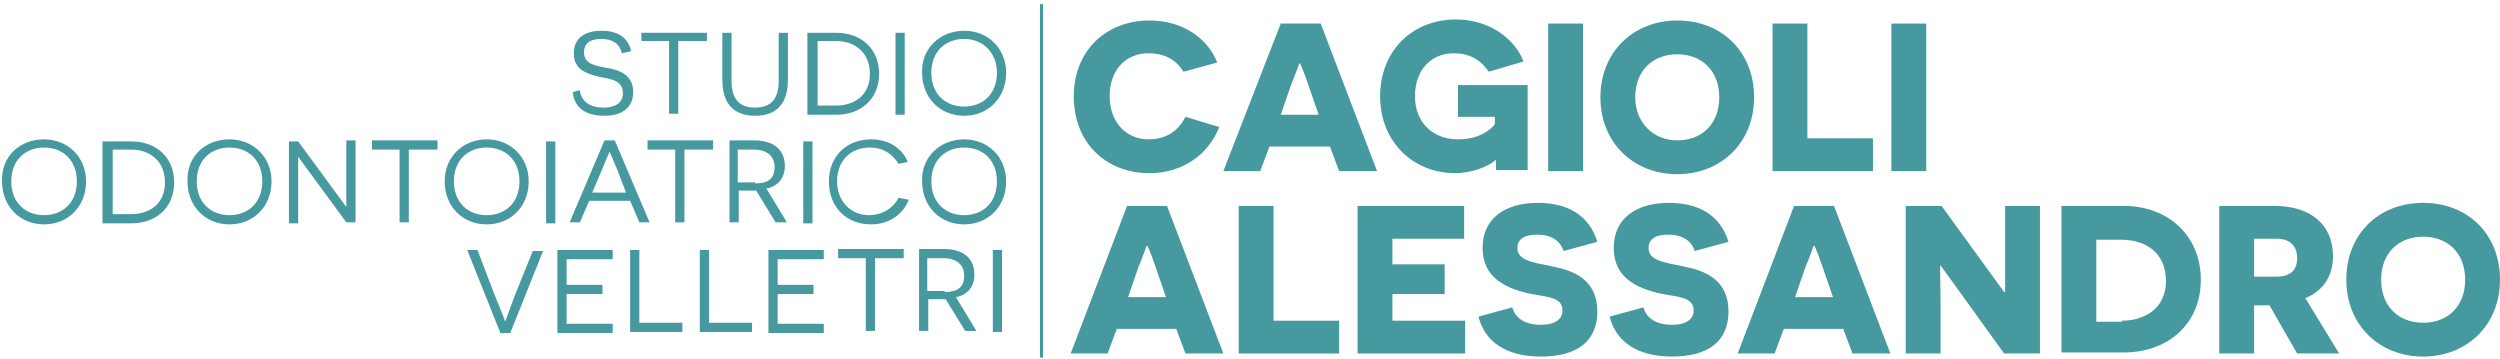
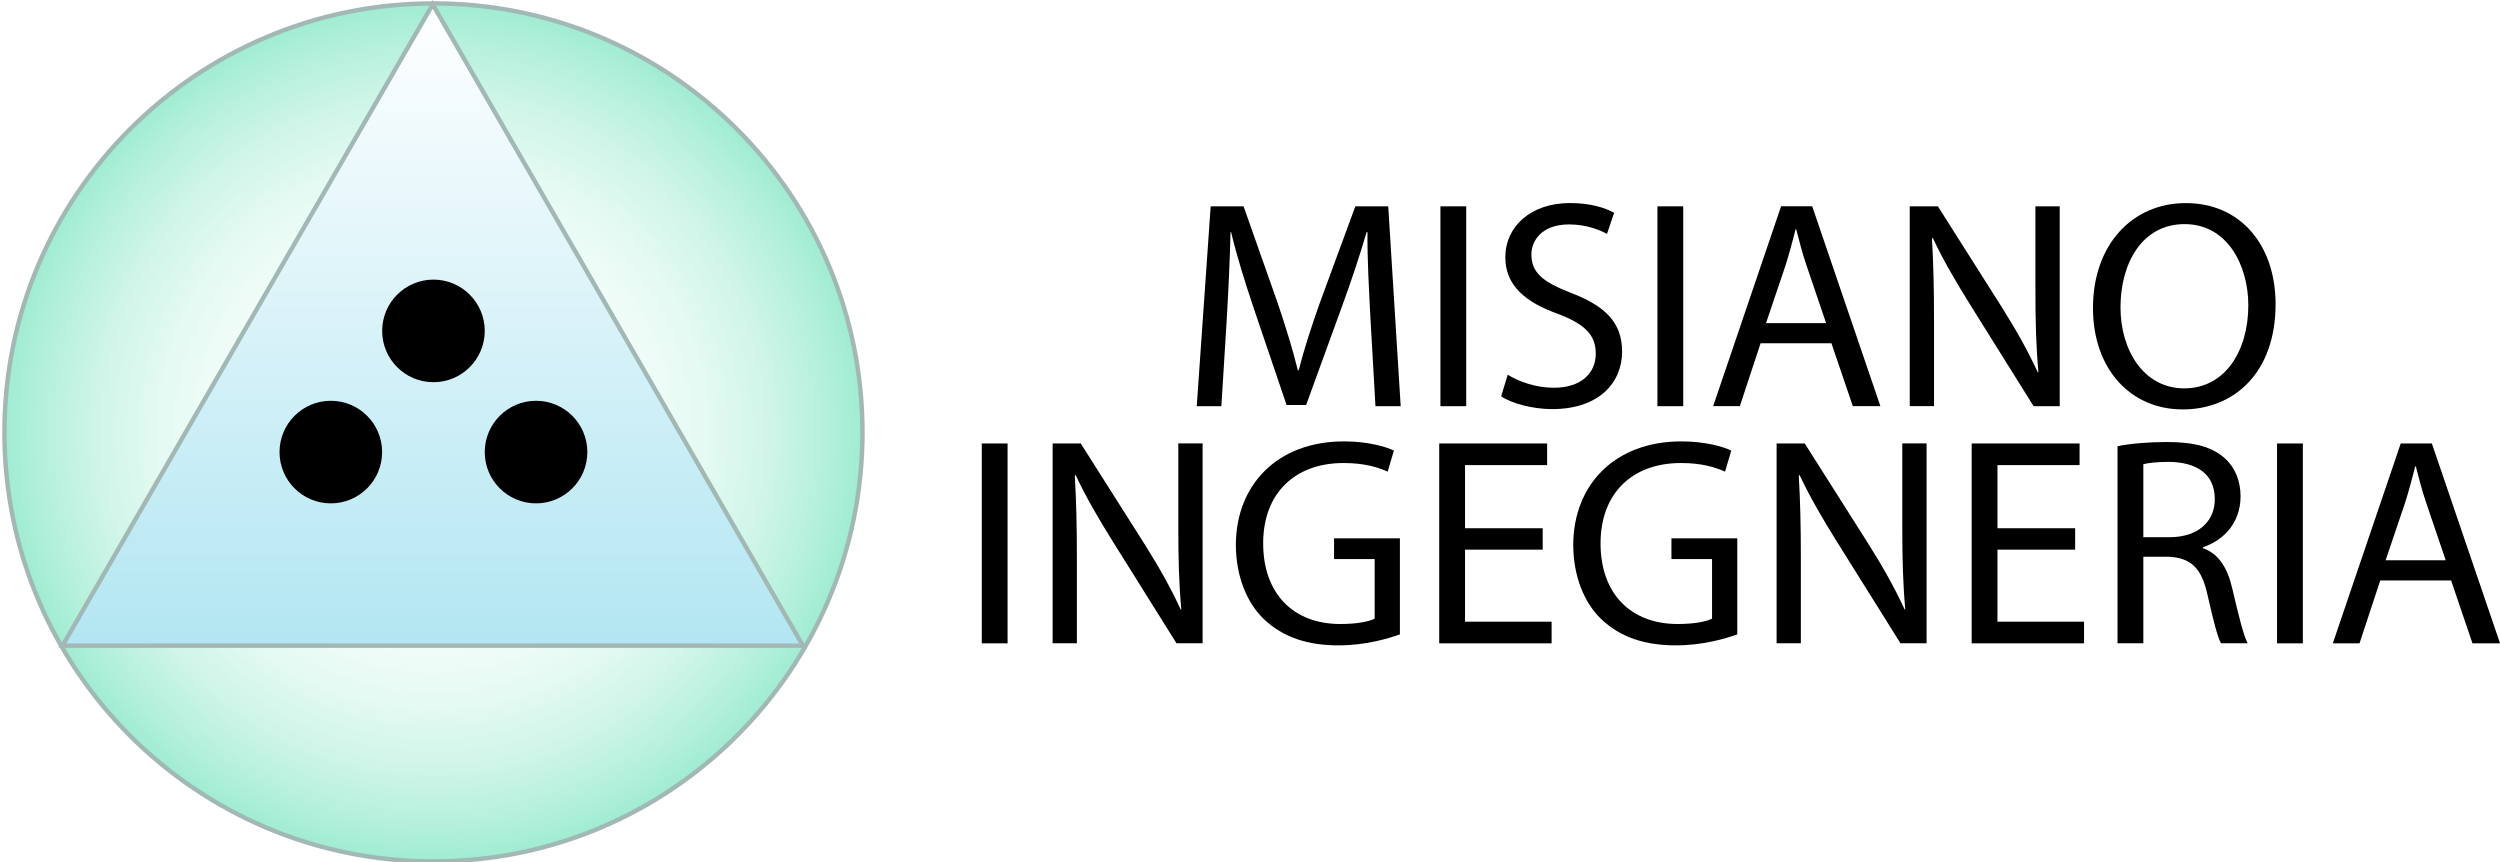
- <svg xmlns="http://www.w3.org/2000/svg" version="1.1" id="Livello_1" x="0px" y="0px" viewBox="0 0 244 35" style="enable-background:new 0 0 244 35;" xml:space="preserve">
+ <svg xmlns="http://www.w3.org/2000/svg" version="1.1" id="Livello_1" x="0px" y="0px" viewBox="0 0 563.9 194.31" style="enable-background:new 0 0 563.9 194.31;" xml:space="preserve">
  <style type="text/css">
- 	.st0{fill:#469A9F;}
+ 	.st0{fill:url(#SVGID_1_);stroke:#A1B8B5;stroke-miterlimit:10;}
+ 	.st1{fill:url(#SVGID_2_);}
+ 	.st2{fill:#A1B8B5;}
</style>
+   <radialGradient id="SVGID_1_" cx="97.766" cy="97.54" r="96.766" gradientUnits="userSpaceOnUse">
+     <stop offset="1.252300e-07" style="stop-color:#FFFFFF" />
+     <stop offset="0.283" style="stop-color:#FCFEFE" />
+     <stop offset="0.474" style="stop-color:#F3FDF9" />
+     <stop offset="0.638" style="stop-color:#E4FAF2" />
+     <stop offset="0.786" style="stop-color:#CFF5E8" />
+     <stop offset="0.922" style="stop-color:#B3F0DB" />
+     <stop offset="1" style="stop-color:#A0ECD2" />
+   </radialGradient>
+   <circle class="st0" cx="97.77" cy="97.54" r="96.77" />
  <g>
-     <g>
-       <path class="st0" d="M56.6,8.8c0.1,1.1,1,1.7,2.3,1.7c1.2,0,1.9-0.5,1.9-1.4c0-1.3-1.3-1.4-2.3-1.6c-1.1-0.3-2.5-0.6-2.5-2.3    c0-1.4,1-2.2,2.7-2.2c1.5,0,2.6,0.6,2.9,2l-0.9,0.2c-0.2-0.9-0.9-1.4-2-1.4c-1.2,0-1.7,0.5-1.7,1.3c0,1.1,1,1.3,2.1,1.5    c1.2,0.2,2.7,0.6,2.7,2.4c0,1.5-1.1,2.3-2.8,2.3c-1.3,0-2.9-0.4-3.1-2.3L56.6,8.8z" />
-       <path class="st0" d="M66.2,4v7.1h-0.9V4h-2.7V3.2H69V4H66.2z" />
-       <path class="st0" d="M76.9,7.8c0,2.3-1.1,3.5-3.2,3.5c-2.1,0-3.2-1.2-3.2-3.5V3.2h0.9v4.7c0,1.7,0.7,2.6,2.3,2.6    c1.6,0,2.3-0.9,2.3-2.6V3.2h0.9V7.8z" />
-       <path class="st0" d="M81.6,3.2c2.5,0,4.2,1.6,4.2,4c0,2.5-1.8,4-4.2,4h-2.8v-8H81.6z M81.6,10.3c1.8,0,3.3-1,3.3-3.1    c0-2.1-1.5-3.2-3.3-3.2h-1.8v6.3H81.6z" />
-       <path class="st0" d="M87.4,3.2h0.9v8h-0.9V3.2z" />
-       <path class="st0" d="M94.1,3c2.3,0,4.1,1.7,4.1,4.1c0,2.5-1.8,4.2-4.1,4.2c-2.3,0-4.1-1.7-4.1-4.2C89.9,4.7,91.8,3,94.1,3z     M94.1,10.4c1.8,0,3.2-1.2,3.2-3.3c0-2-1.4-3.3-3.2-3.3c-1.8,0-3.2,1.2-3.2,3.3C90.9,9.2,92.3,10.4,94.1,10.4z" />
-       <path class="st0" d="M4.3,13.6c2.3,0,4.1,1.7,4.1,4.1c0,2.5-1.8,4.2-4.1,4.2c-2.3,0-4.1-1.7-4.1-4.2C0.1,15.3,1.9,13.6,4.3,13.6z     M4.3,21c1.8,0,3.2-1.2,3.2-3.3s-1.4-3.3-3.2-3.3c-1.8,0-3.2,1.2-3.2,3.3C1.1,19.8,2.5,21,4.3,21z" />
-       <path class="st0" d="M12.8,13.8c2.5,0,4.2,1.6,4.2,4c0,2.5-1.8,4-4.2,4H10v-8H12.8z M12.8,20.9c1.8,0,3.3-1,3.3-3.1    c0-2.1-1.5-3.2-3.3-3.2h-1.8v6.3H12.8z" />
-       <path class="st0" d="M22.4,13.6c2.3,0,4.1,1.7,4.1,4.1c0,2.5-1.8,4.2-4.1,4.2c-2.3,0-4.1-1.7-4.1-4.2C18.2,15.3,20,13.6,22.4,13.6    z M22.4,21c1.8,0,3.2-1.2,3.2-3.3s-1.4-3.3-3.2-3.3c-1.8,0-3.2,1.2-3.2,3.3C19.2,19.8,20.6,21,22.4,21z" />
-       <path class="st0" d="M29.1,15.3L29.1,15.3c0,0,0,0.9,0,1.9v4.6h-0.9v-8h0.9l4.7,6.4h0c0,0,0-0.9,0-1.9v-4.6h0.9v8h-0.9L29.1,15.3z    " />
-       <path class="st0" d="M39.9,14.6v7.1H39v-7.1h-2.7v-0.9h6.4v0.9H39.9z" />
-       <path class="st0" d="M47.5,13.6c2.3,0,4.1,1.7,4.1,4.1c0,2.5-1.8,4.2-4.1,4.2c-2.3,0-4.1-1.7-4.1-4.2    C43.4,15.3,45.2,13.6,47.5,13.6z M47.5,21c1.8,0,3.2-1.2,3.2-3.3s-1.4-3.3-3.2-3.3c-1.8,0-3.2,1.2-3.2,3.3    C44.3,19.8,45.7,21,47.5,21z" />
-       <path class="st0" d="M53.3,13.8h0.9v8h-0.9V13.8z" />
-       <path class="st0" d="M57.5,19.6l-0.9,2.1h-1l3.4-8h1l3.4,8h-1l-0.9-2.1H57.5z M60.3,16.7c-0.3-0.7-0.8-1.9-0.8-1.9h0    c0,0-0.5,1.1-0.8,1.9l-0.9,2.1h3.3L60.3,16.7z" />
-       <path class="st0" d="M66.8,14.6v7.1h-0.9v-7.1h-2.7v-0.9h6.4v0.9H66.8z" />
-       <path class="st0" d="M73.8,18.6c-0.2,0-0.6,0-0.7,0h-1v3.1h-0.9v-8h2.4c1.9,0,3,0.9,3,2.5c0,1.2-0.7,2-1.8,2.2l2,3.3h-1.1    L73.8,18.6z M73.7,17.9c1.2,0,1.9-0.4,1.9-1.6c0-1.1-0.8-1.7-2-1.7h-1.6v3.2H73.7z" />
-       <path class="st0" d="M78.4,13.8h0.9v8h-0.9V13.8z" />
-       <path class="st0" d="M88.7,19.5c-0.6,1.5-2,2.4-3.7,2.4c-2.3,0-4.1-1.6-4.1-4.2c0-2.5,1.8-4.1,4.1-4.1c1.9,0,3.1,1,3.6,2.2    L87.7,16c-0.3-0.5-1.1-1.6-2.8-1.6c-1.9,0-3.2,1.3-3.2,3.3c0,2,1.4,3.3,3.1,3.3c1.3,0,2.4-0.7,2.9-1.7L88.7,19.5z" />
-       <path class="st0" d="M94.1,13.6c2.3,0,4.1,1.7,4.1,4.1c0,2.5-1.8,4.2-4.1,4.2c-2.3,0-4.1-1.7-4.1-4.2    C89.9,15.3,91.8,13.6,94.1,13.6z M94.1,21c1.8,0,3.2-1.2,3.2-3.3s-1.4-3.3-3.2-3.3c-1.8,0-3.2,1.2-3.2,3.3    C90.9,19.8,92.3,21,94.1,21z" />
-       <path class="st0" d="M48.8,32.4l-3.2-8h1l1.6,4.2c0.7,1.7,1.1,2.7,1.1,2.8h0c0,0,0.4-1.1,1-2.7l1.7-4.2h1l-3.2,8H48.8z" />
-       <path class="st0" d="M54.4,24.4h5.4v0.9h-4.5v2.5h3.5v0.9h-3.5v2.9h4.5v0.9h-5.4V24.4z" />
-       <path class="st0" d="M61.5,24.4h0.9v7.1h4.2v0.9h-5.1V24.4z" />
-       <path class="st0" d="M68.3,24.4h0.9v7.1h4.2v0.9h-5.1V24.4z" />
-       <path class="st0" d="M75,24.4h5.4v0.9h-4.5v2.5h3.5v0.9h-3.5v2.9h4.5v0.9H75V24.4z" />
-       <path class="st0" d="M85.4,25.2v7.1h-0.9v-7.1h-2.7v-0.9h6.4v0.9H85.4z" />
-       <path class="st0" d="M92.3,29.2c-0.2,0-0.6,0-0.7,0h-1v3.1h-0.9v-8h2.4c1.9,0,3,0.9,3,2.5c0,1.2-0.7,2-1.8,2.2l2,3.3h-1.1    L92.3,29.2z M92.2,28.5c1.2,0,1.9-0.4,1.9-1.6c0-1.1-0.8-1.7-2-1.7h-1.6v3.2H92.2z" />
-       <path class="st0" d="M96.9,24.4h0.9v8h-0.9V24.4z" />
-     </g>
-     <g>
-       <rect x="101.5" y="0.4" class="st0" width="0.3" height="34.5" />
-     </g>
-     <g>
-       <path class="st0" d="M119,12.4c-1.1,2.8-3.7,4.5-6.8,4.5c-4.3,0-7.4-3-7.4-7.5c0-4.4,3.1-7.4,7.4-7.4c3.3,0,5.7,1.8,6.6,4.1    L115.5,7c-0.7-1.2-1.9-1.8-3.4-1.8c-2.3,0-3.8,1.7-3.8,4.2c0,2.5,1.6,4.2,3.8,4.2c1.9,0,3-1,3.6-2.2L119,12.4z" />
-       <path class="st0" d="M123.9,14.3l-0.9,2.4h-3.6L125,2.3h3.9l5.5,14.4h-3.7l-0.9-2.4H123.9z M127.7,8.3c-0.4-1.2-0.8-2.1-0.8-2.1    h-0.1c0,0-0.3,0.9-0.8,2.1l-1,2.9h3.7L127.7,8.3z" />
-       <path class="st0" d="M146,16.6c0-0.8,0-0.9,0-1h0c-0.8,0.7-2.4,1.3-4,1.3c-4,0-7.3-3-7.3-7.5c0-4.4,3.1-7.5,7.4-7.5    c3.2,0,5.7,1.8,6.6,4.1L145.3,7c-0.6-0.9-1.6-1.8-3.4-1.8c-2.3,0-3.8,1.7-3.8,4.2c0,2.5,1.7,4.2,4.2,4.2c2,0,3.2-0.9,3.6-1.5v-0.7    h-3.6V8.3h6.8v8.3H146z" />
-       <path class="st0" d="M151.1,2.3h3.4v14.4h-3.4V2.3z" />
-       <path class="st0" d="M163.7,2c4.4,0,7.5,3.1,7.5,7.5c0,4.4-3.2,7.5-7.5,7.5s-7.5-3.1-7.5-7.5C156.2,5.1,159.4,2,163.7,2z     M163.7,13.7c2.4,0,4.1-1.6,4.1-4.2c0-2.6-1.7-4.2-4.1-4.2s-4.1,1.6-4.1,4.2C159.6,12,161.4,13.7,163.7,13.7z" />
-       <path class="st0" d="M173,2.3h3.4v11.2h6.4v3.2H173V2.3z" />
-       <path class="st0" d="M184.6,2.3h3.4v14.4h-3.4V2.3z" />
-     </g>
-     <g>
-       <path class="st0" d="M109,32.1l-0.9,2.4h-3.6l5.5-14.4h3.9l5.5,14.4h-3.7l-0.9-2.4H109z M112.8,26.1c-0.4-1.2-0.8-2.1-0.8-2.1    h-0.1c0,0-0.3,0.9-0.8,2.1l-1,2.9h3.7L112.8,26.1z" />
-       <path class="st0" d="M120.9,20.1h3.4v11.2h6.4v3.2h-9.8V20.1z" />
-       <path class="st0" d="M132.5,20.1h10.4v3.2h-7v2.5h5.1v2.9h-5.1v2.6h7.1v3.2h-10.5V20.1z" />
-       <path class="st0" d="M147.6,30c0.3,1.1,1.3,1.7,2.8,1.7c1.3,0,2.1-0.5,2.1-1.4c0-1.4-1.7-1.3-3.5-1.7c-1.9-0.5-4.3-1.4-4.3-4.4    c0-2.9,2.2-4.4,5.4-4.4c2.9,0,5,1.2,5.8,3.8l-3.3,0.9c-0.3-1-1.2-1.6-2.6-1.6c-1.3,0-1.9,0.5-1.9,1.3c0,1.2,1.4,1.4,3.4,1.8    c2.1,0.4,4.4,1.3,4.4,4.4c0,3-2.1,4.4-5.5,4.4c-2.5,0-5.3-0.8-6.1-3.9L147.6,30z" />
-       <path class="st0" d="M160.4,30c0.3,1.1,1.3,1.7,2.8,1.7c1.3,0,2.1-0.5,2.1-1.4c0-1.4-1.7-1.3-3.5-1.7c-1.9-0.5-4.3-1.4-4.3-4.4    c0-2.9,2.2-4.4,5.4-4.4c2.9,0,5,1.2,5.8,3.8l-3.3,0.9c-0.3-1-1.2-1.6-2.6-1.6c-1.3,0-1.9,0.5-1.9,1.3c0,1.2,1.4,1.4,3.4,1.8    c2.1,0.4,4.4,1.3,4.4,4.4c0,3-2.1,4.4-5.5,4.4c-2.5,0-5.3-0.8-6.1-3.9L160.4,30z" />
-       <path class="st0" d="M174.1,32.1l-0.9,2.4h-3.6l5.5-14.4h3.9l5.5,14.4h-3.7l-0.9-2.4H174.1z M177.9,26.1c-0.4-1.2-0.8-2.1-0.8-2.1    H177c0,0-0.3,0.9-0.8,2.1l-1,2.9h3.7L177.9,26.1z" />
-       <path class="st0" d="M189.4,25.9L189.4,25.9c-0.1,0,0,1.8,0,3.7v4.9H186V20.1h3.5l6.1,8.4h0.1c0,0,0-1.9,0-3.4v-5h3.4v14.4h-3.5    L189.4,25.9z" />
-       <path class="st0" d="M207.3,20.1c4.3,0,7.5,2.9,7.5,7.2c0,4.4-3.3,7.1-7.5,7.1h-6.1V20.1H207.3z M207.1,31.3    c2.1,0,4.3-1.1,4.3-3.9c0-2.8-2.1-4-4.3-4h-2.5v8H207.1z" />
-       <path class="st0" d="M221.5,29.8h-0.7H220v4.7h-3.4V20.1h5.4c3.6,0,5.7,1.9,5.7,4.9c0,2-1,3.4-2.7,4.1l3.3,5.4h-4.1L221.5,29.8z     M222.2,27c1.3,0,2-0.6,2-1.8c0-1.2-0.7-1.9-2-1.9H220V27H222.2z" />
-       <path class="st0" d="M236.5,19.8c4.4,0,7.5,3.1,7.5,7.5c0,4.4-3.2,7.5-7.5,7.5s-7.5-3.1-7.5-7.5C229,22.9,232.1,19.8,236.5,19.8z     M236.5,31.5c2.4,0,4.1-1.6,4.1-4.2c0-2.6-1.7-4.2-4.1-4.2s-4.1,1.6-4.1,4.2C232.4,29.9,234.1,31.5,236.5,31.5z" />
-     </g>
+     <linearGradient id="SVGID_2_" gradientUnits="userSpaceOnUse" x1="97.602" y1="145.636" x2="97.602" y2="1">
+       <stop offset="1.198083e-07" style="stop-color:#B2E6F2" />
+       <stop offset="1" style="stop-color:#FFFFFF" />
+     </linearGradient>
+     <polygon class="st1" points="14.1,145.64 97.6,1 181.11,145.64  " />
+     <path class="st2" d="M97.6,2l82.64,143.14H14.96L97.6,2 M97.6,0L13.23,146.14h168.74L97.6,0L97.6,0z" />
+   </g>
+   <circle cx="74.62" cy="101.97" r="11.57" />
+   <circle cx="97.77" cy="74.64" r="11.57" />
+   <circle cx="120.91" cy="101.97" r="11.57" />
+   <g>
+     <path d="M309.12,71.82c-0.33-6.29-0.74-13.84-0.67-19.46h-0.2c-1.54,5.28-3.41,10.9-5.68,17.12l-7.96,21.87h-4.41l-7.29-21.47   c-2.14-6.35-3.95-12.17-5.22-17.52h-0.13c-0.13,5.62-0.47,13.17-0.87,19.93l-1.2,19.33h-5.55l3.14-45.08h7.42l7.69,21.8   c1.87,5.55,3.41,10.5,4.55,15.18h0.2c1.14-4.55,2.74-9.5,4.75-15.18l8.02-21.8h7.42l2.81,45.08h-5.69L309.12,71.82z" />
+     <path d="M330.72,46.54v45.08h-5.82V46.54H330.72z" />
+     <path d="M340.08,84.52c2.61,1.61,6.42,2.94,10.43,2.94c5.95,0,9.43-3.14,9.43-7.69c0-4.21-2.41-6.62-8.49-8.96   c-7.36-2.61-11.91-6.42-11.91-12.77c0-7.02,5.82-12.24,14.58-12.24c4.61,0,7.96,1.07,9.96,2.21l-1.61,4.75   c-1.47-0.8-4.48-2.14-8.56-2.14c-6.15,0-8.49,3.68-8.49,6.76c0,4.21,2.74,6.29,8.96,8.69c7.63,2.94,11.5,6.62,11.5,13.24   c0,6.96-5.15,12.97-15.78,12.97c-4.35,0-9.09-1.27-11.5-2.88L340.08,84.52z" />
+     <path d="M379.67,46.54v45.08h-5.82V46.54H379.67z" />
+     <path d="M397.12,77.43l-4.68,14.18h-6.02l15.32-45.08h7.02l15.38,45.08h-6.22l-4.82-14.18H397.12z M411.9,72.89l-4.41-12.97   c-1-2.94-1.67-5.62-2.34-8.23h-0.13c-0.67,2.67-1.41,5.42-2.27,8.16l-4.41,13.04H411.9z" />
+     <path d="M430.76,91.61V46.54h6.35l14.45,22.8c3.34,5.28,5.95,10.03,8.09,14.65l0.13-0.07c-0.54-6.02-0.67-11.5-0.67-18.53V46.54   h5.48v45.08h-5.89L444.4,68.74c-3.14-5.02-6.15-10.17-8.43-15.05l-0.2,0.07c0.33,5.68,0.47,11.1,0.47,18.59v19.26H430.76z" />
+     <path d="M513.28,68.61c0,15.52-9.43,23.74-20.93,23.74c-11.9,0-20.26-9.23-20.26-22.87c0-14.31,8.89-23.67,20.93-23.67   C505.32,45.8,513.28,55.23,513.28,68.61z M478.3,69.34c0,9.63,5.22,18.26,14.38,18.26c9.23,0,14.45-8.49,14.45-18.73   c0-8.96-4.68-18.32-14.38-18.32C483.12,50.55,478.3,59.44,478.3,69.34z" />
+     <path d="M227.27,100.03v45.08h-5.82v-45.08H227.27z" />
+     <path d="M237.43,145.11v-45.08h6.35l14.45,22.8c3.34,5.28,5.95,10.03,8.09,14.65l0.13-0.07c-0.54-6.02-0.67-11.5-0.67-18.53v-18.86   h5.48v45.08h-5.89l-14.31-22.87c-3.14-5.02-6.15-10.17-8.43-15.05l-0.2,0.07c0.33,5.68,0.47,11.1,0.47,18.59v19.26H237.43z" />
+     <path d="M315.74,143.1c-2.61,0.94-7.76,2.47-13.84,2.47c-6.82,0-12.44-1.74-16.85-5.95c-3.88-3.74-6.29-9.76-6.29-16.79   c0.07-13.44,9.3-23.27,24.41-23.27c5.22,0,9.3,1.14,11.24,2.07l-1.41,4.75c-2.41-1.07-5.42-1.94-9.96-1.94   c-10.97,0-18.12,6.82-18.12,18.12c0,11.44,6.89,18.19,17.39,18.19c3.81,0,6.42-0.54,7.76-1.2v-13.44h-9.16v-4.68h14.85V143.1z" />
+     <path d="M347.97,123.98h-17.52v16.25h19.53v4.88h-25.35v-45.08h24.34v4.88h-18.52v14.24h17.52V123.98z" />
+     <path d="M391.84,143.1c-2.61,0.94-7.76,2.47-13.84,2.47c-6.82,0-12.44-1.74-16.85-5.95c-3.88-3.74-6.29-9.76-6.29-16.79   c0.07-13.44,9.3-23.27,24.41-23.27c5.22,0,9.3,1.14,11.24,2.07l-1.41,4.75c-2.41-1.07-5.42-1.94-9.96-1.94   c-10.97,0-18.12,6.82-18.12,18.12c0,11.44,6.89,18.19,17.39,18.19c3.81,0,6.42-0.54,7.76-1.2v-13.44h-9.16v-4.68h14.85V143.1z" />
+     <path d="M400.73,145.11v-45.08h6.35l14.45,22.8c3.34,5.28,5.95,10.03,8.09,14.65l0.13-0.07c-0.54-6.02-0.67-11.5-0.67-18.53v-18.86   h5.48v45.08h-5.89l-14.31-22.87c-3.14-5.02-6.15-10.17-8.43-15.05l-0.2,0.07c0.33,5.68,0.47,11.1,0.47,18.59v19.26H400.73z" />
+     <path d="M468.07,123.98h-17.52v16.25h19.53v4.88h-25.35v-45.08h24.34v4.88h-18.52v14.24h17.52V123.98z" />
+     <path d="M477.63,100.64c2.94-0.6,7.16-0.94,11.17-0.94c6.22,0,10.23,1.14,13.04,3.68c2.27,2.01,3.54,5.08,3.54,8.56   c0,5.95-3.75,9.9-8.49,11.5v0.2c3.48,1.2,5.55,4.41,6.62,9.09c1.47,6.29,2.54,10.63,3.48,12.37h-6.02   c-0.74-1.27-1.74-5.15-3.01-10.77c-1.34-6.22-3.74-8.56-9.03-8.76h-5.48v19.53h-5.82V100.64z M483.45,121.17h5.95   c6.22,0,10.17-3.41,10.17-8.56c0-5.82-4.21-8.36-10.37-8.43c-2.81,0-4.82,0.27-5.75,0.53V121.17z" />
+     <path d="M519.43,100.03v45.08h-5.82v-45.08H519.43z" />
+     <path d="M536.89,130.93l-4.68,14.18h-6.02l15.32-45.08h7.02l15.38,45.08h-6.22l-4.82-14.18H536.89z M551.66,126.38l-4.41-12.97   c-1-2.94-1.67-5.62-2.34-8.23h-0.13c-0.67,2.67-1.41,5.42-2.27,8.16l-4.41,13.04H551.66z" />
  </g>
</svg>
